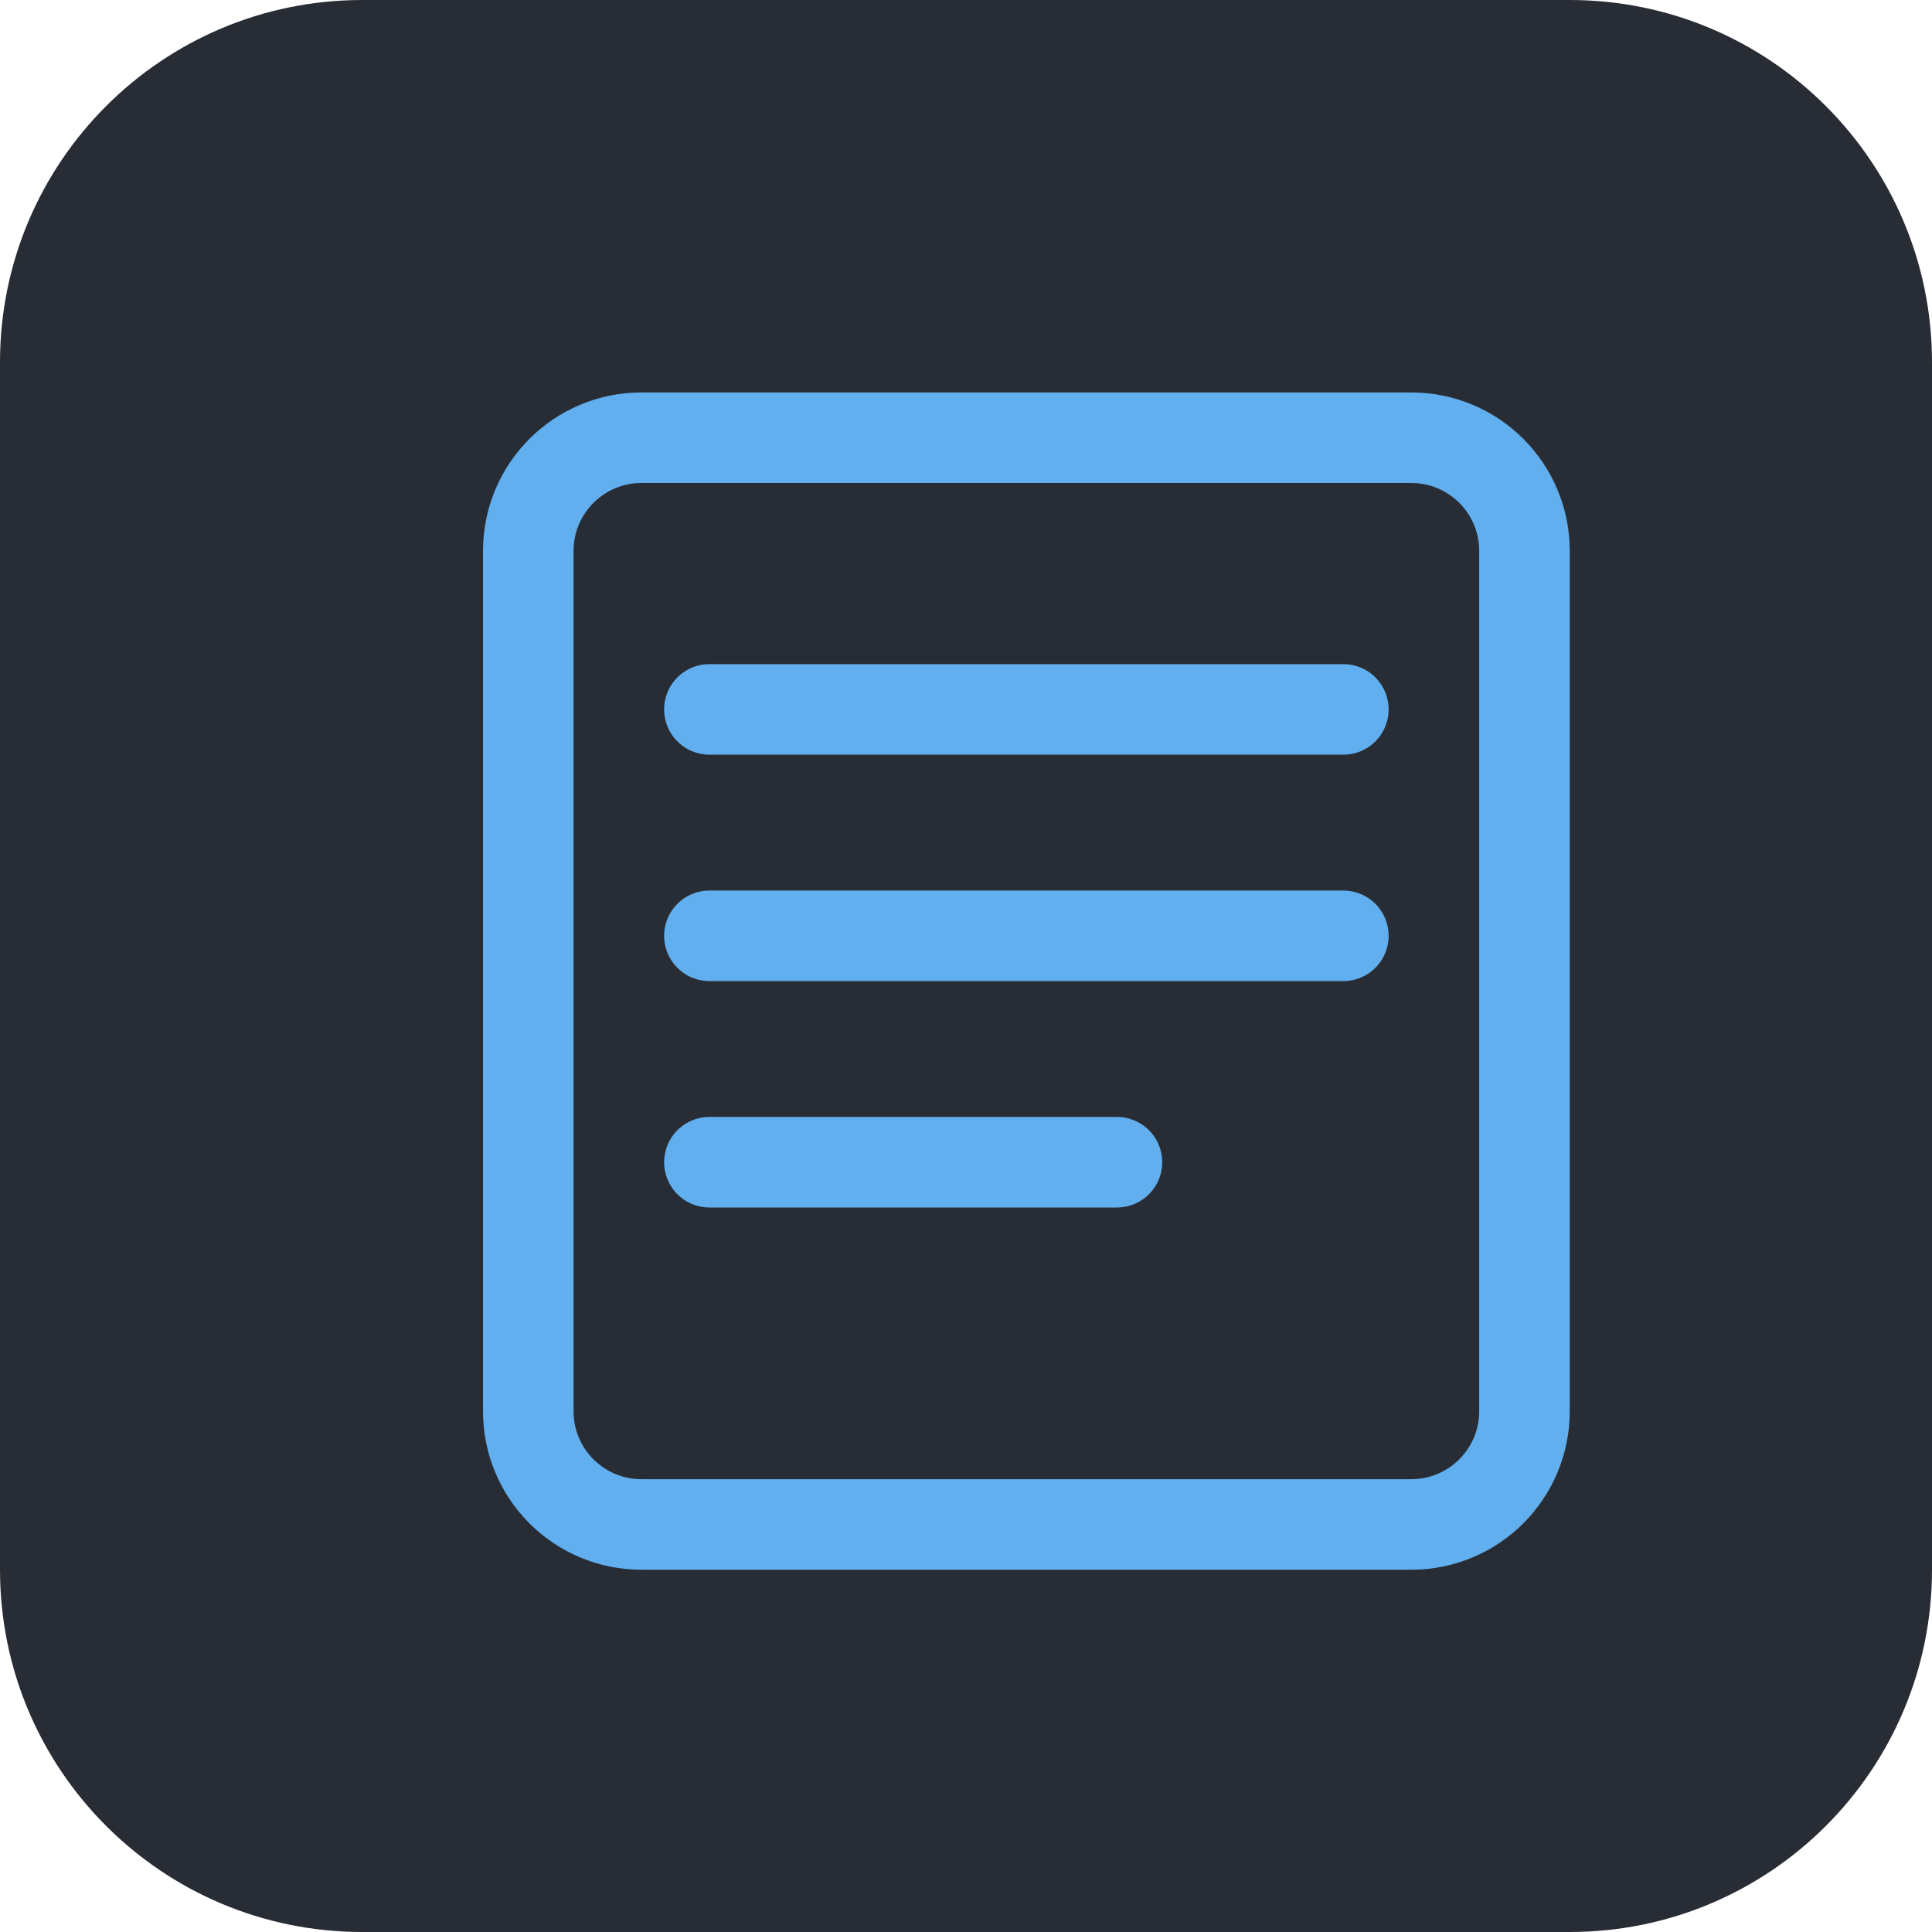
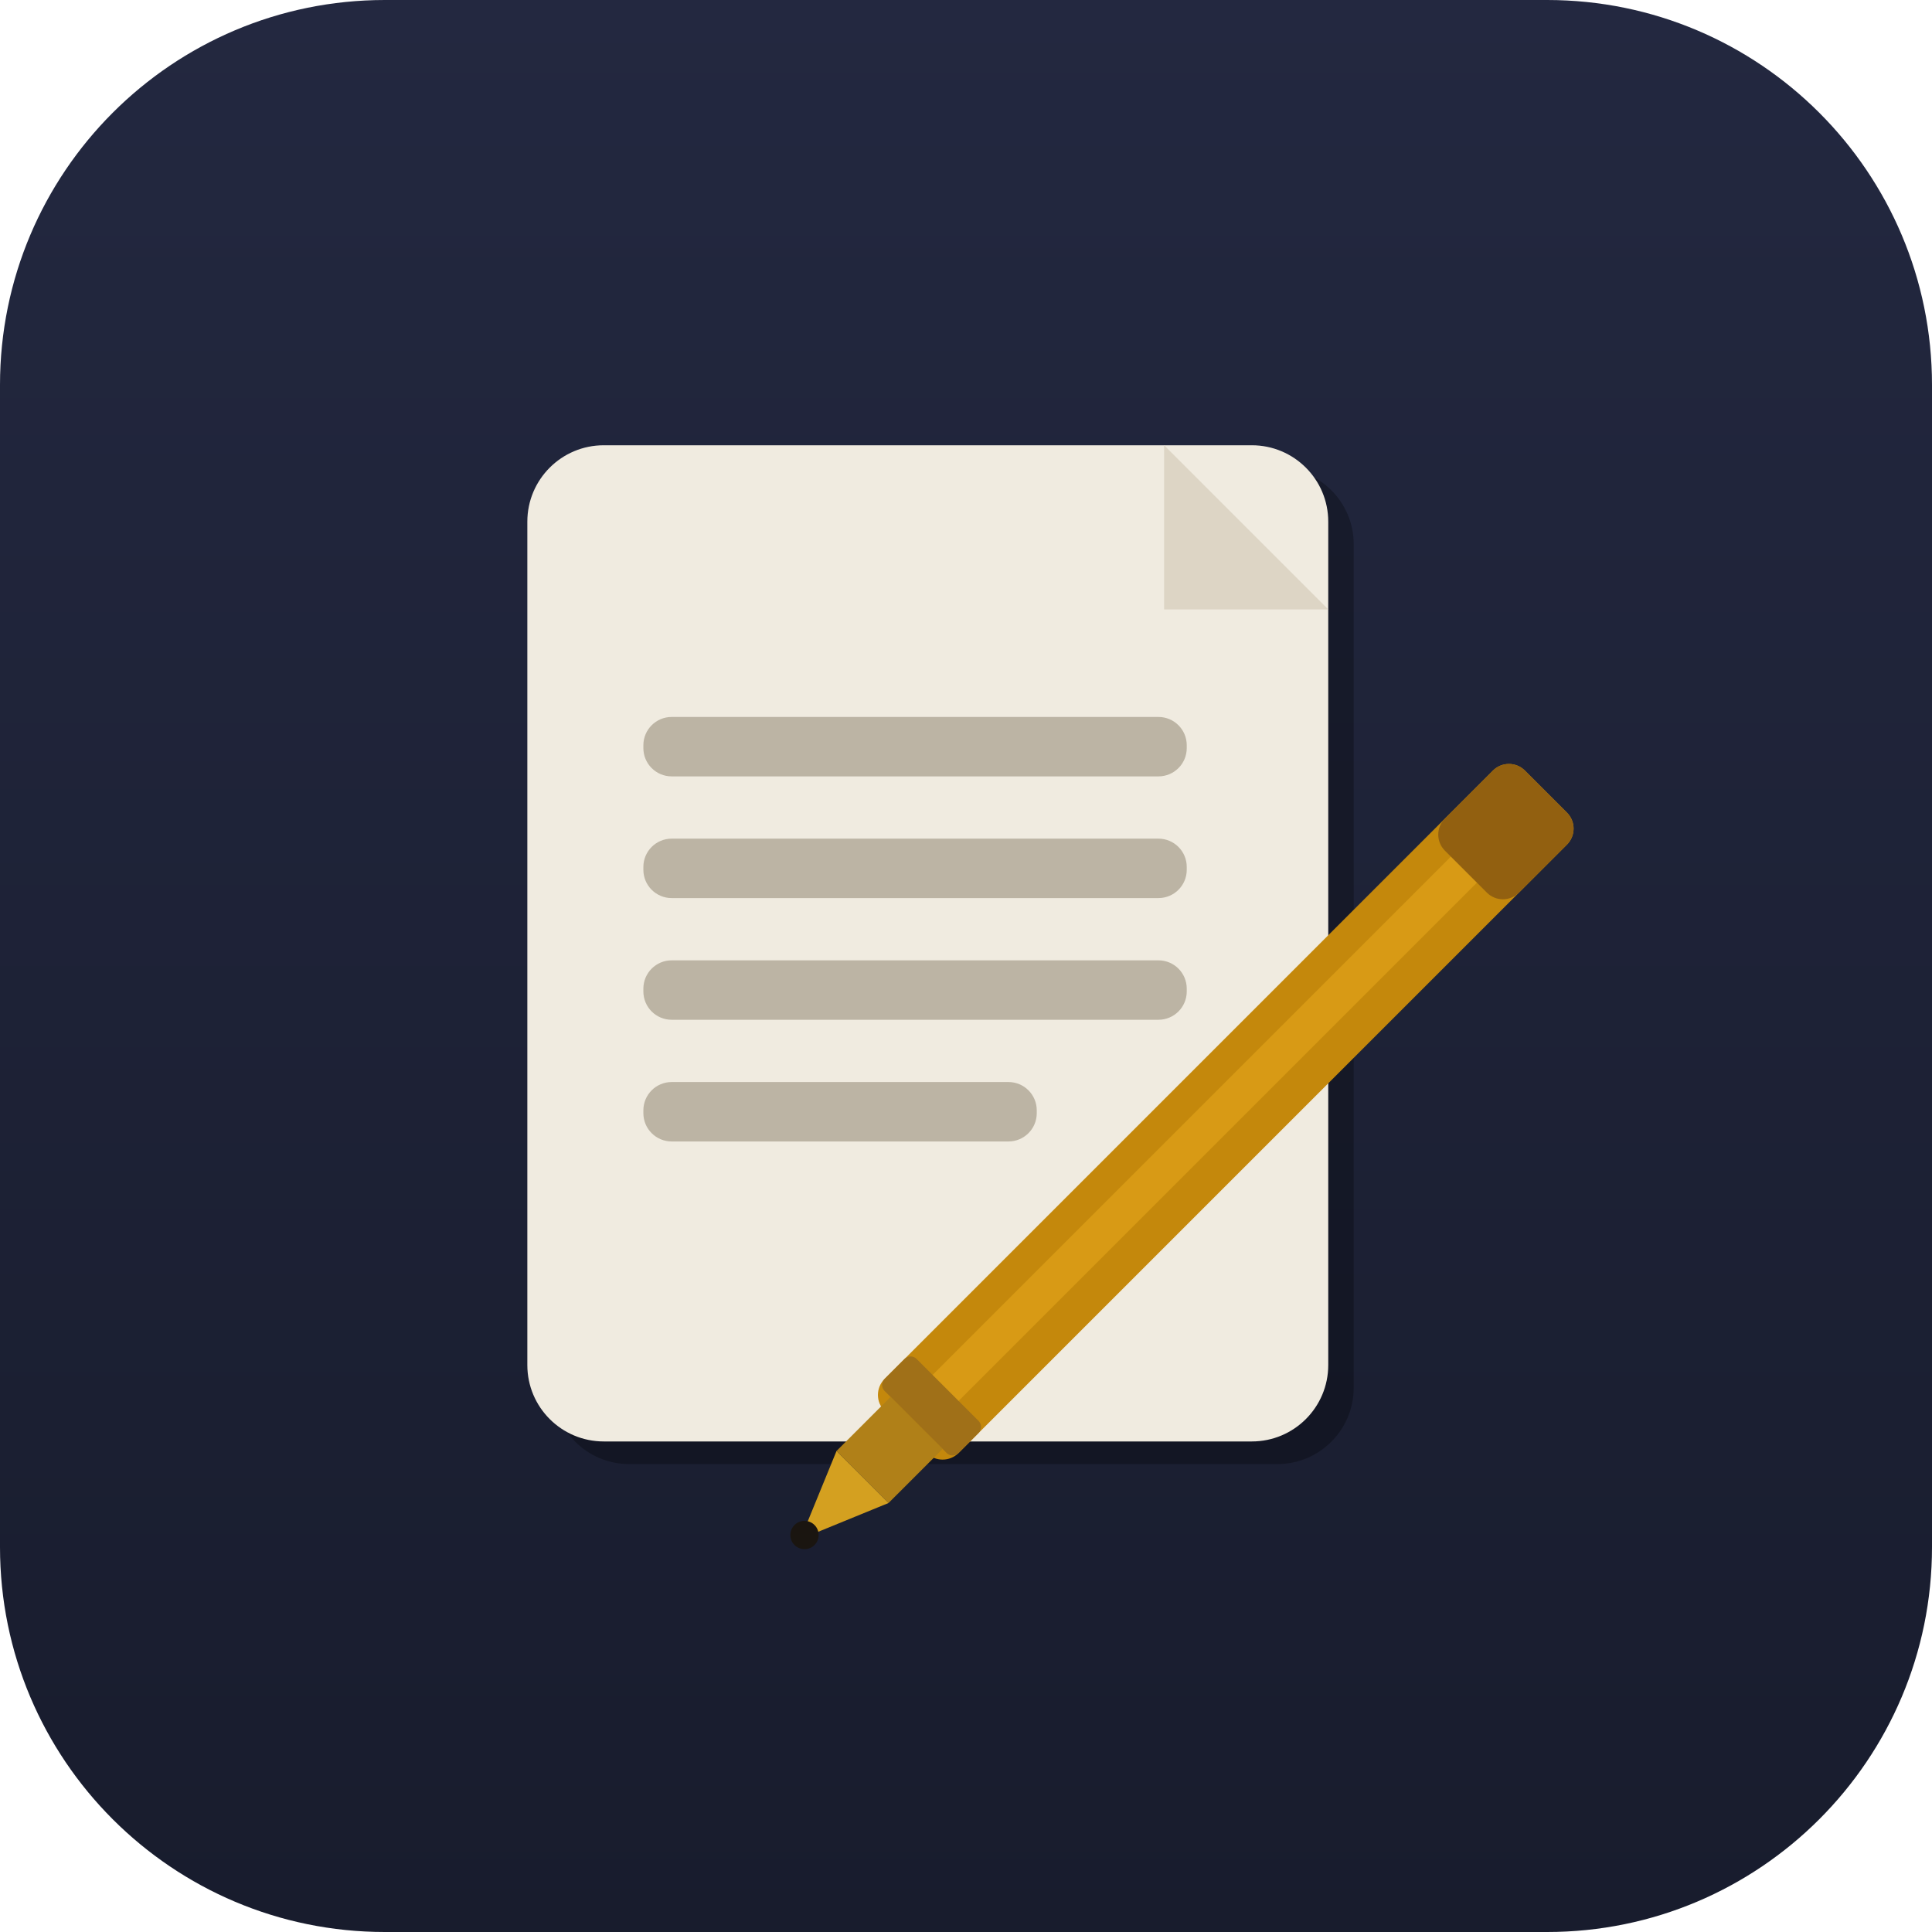
<svg xmlns="http://www.w3.org/2000/svg" viewBox="0 0 512 512">
-   <rect width="512" height="512" rx="96" fill="#282c34" />
-   <g transform="translate(128,104) scale(12)" fill="none" stroke="#61afef" stroke-width="2" stroke-linecap="round">
-     <rect x="1" y="1" width="22" height="24" rx="2.5" />
-     <line x1="5" y1="7" x2="19" y2="7" />
-     <line x1="5" y1="12" x2="19" y2="12" />
-     <line x1="5" y1="17" x2="14" y2="17" />
+   <defs>
+     <linearGradient id="bg" x1="0" y1="0" x2="0" y2="1">
+       <stop offset="0%" stop-color="#232840" />
+       <stop offset="100%" stop-color="#181c2d" />
+     </linearGradient>
+   </defs>
+   <rect width="512" height="512" rx="102" fill="url(#bg)" />
+   <g transform="translate(64, 64) scale(0.75)">
+     <rect x="110" y="80" width="283" height="352" rx="27" fill="rgba(0,0,0,0.28)" />
+     <rect x="101" y="72" width="283" height="352" rx="27" fill="#f0ebe0" />
+     <path d="M326 72 L384 130 L326 130 Z" fill="#ddd5c5" />
+     <rect x="142" y="168" width="192" height="21" rx="10" fill="#bcb4a4" />
+     <rect x="142" y="211" width="192" height="21" rx="10" fill="#bcb4a4" />
+     <rect x="142" y="254" width="192" height="21" rx="10" fill="#bcb4a4" />
+     <rect x="142" y="297" width="139" height="21" rx="10" fill="#bcb4a4" />
+     <g transform="translate(235,421) rotate(45)">
+       <rect x="-19" y="-320" width="37" height="320" rx="8" fill="#c4880c" />
+       <rect x="-8" y="-315" width="13" height="304" rx="5" fill="#f0b020" opacity="0.45" />
+       <rect x="-19" y="-320" width="37" height="40" rx="8" fill="#926010" />
+       <rect x="-19" y="-21" width="37" height="16" rx="3" fill="#a07018" />
+       <rect x="-13" y="-5" width="26" height="27" fill="#b08018" />
+       <polygon points="-13,22 13,22 0,53" fill="#d4a020" />
+       <circle cx="0" cy="51" r="5" fill="#1a1510" />
+     </g>
  </g>
</svg>
